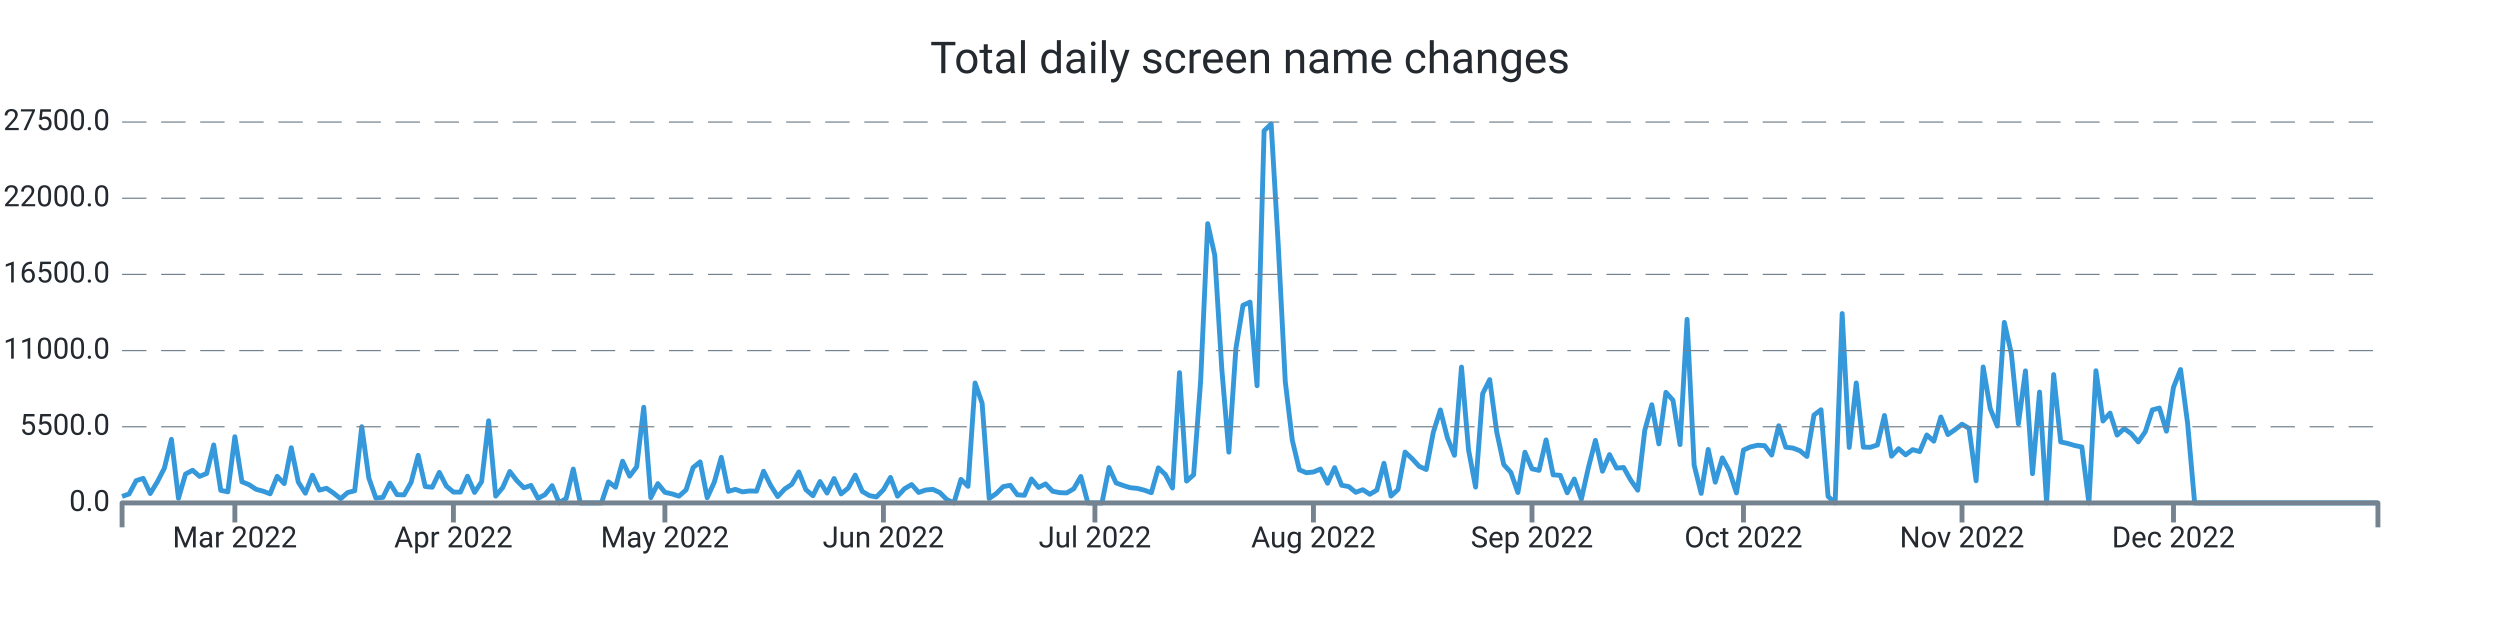
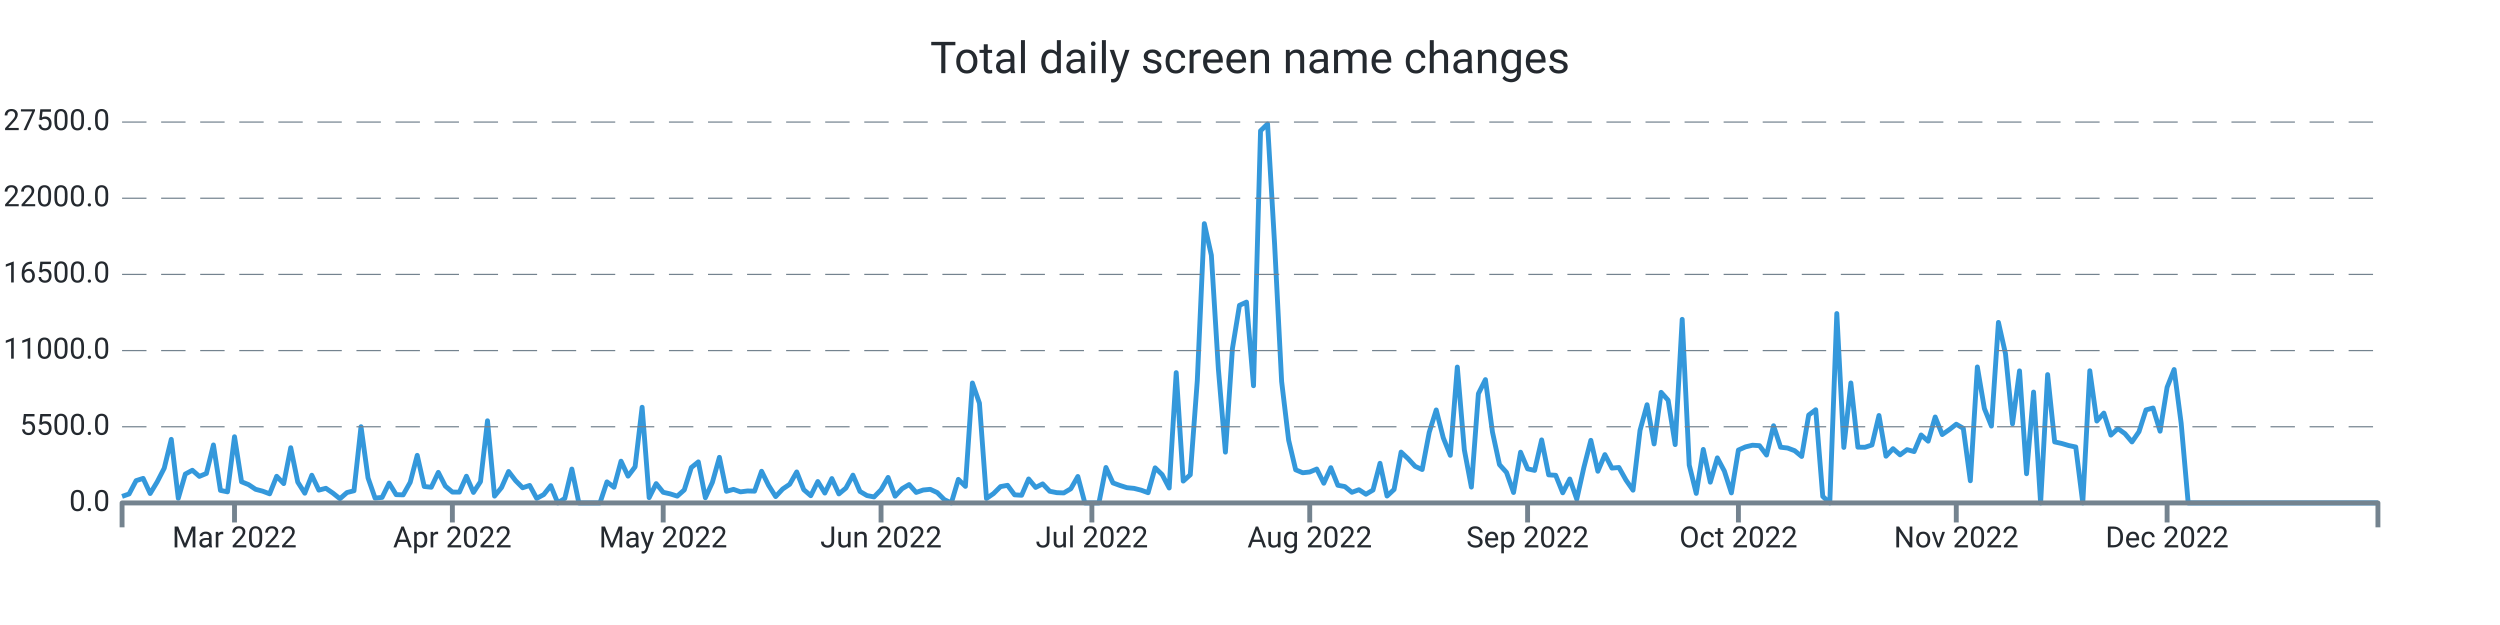
<svg xmlns="http://www.w3.org/2000/svg" width="1024.0" height="256.0" viewBox="0 0 1024.0 256.0" preserveAspectRatio="xMidYMid meet">
-   <path stroke="#3498db" stroke-linejoin="round" d="M 50.0 203.339 L 50 203.339L 52.888 202.33L 55.775 196.867L 58.663 195.948L 61.55 202.143L 64.438 197.355L 67.325 191.761L 70.213 179.962L 73.1 204.094L 75.987 194.172L 78.875 192.618L 81.763 195.125L 84.65 193.928L 87.537 182.248L 90.425 200.866L 93.312 201.456L 96.2 178.89L 99.088 197.338L 101.975 198.501L 104.862 200.418L 107.75 201.184L 110.638 202.267L 113.525 195.091L 116.412 198.081L 119.3 183.389L 122.188 197.474L 125.075 202.018L 127.963 194.66L 130.85 200.753L 133.738 200.004L 136.625 201.972L 139.512 204.275L 142.4 201.745L 145.287 201.014L 148.175 174.783L 151.062 195.761L 153.95 204.003L 156.838 203.731L 159.725 197.877L 162.613 202.608L 165.5 202.693L 168.387 197.559L 171.275 186.514L 174.162 199.266L 177.05 199.573L 179.938 193.48L 182.825 199.108L 185.713 201.547L 188.6 201.57L 191.488 195.069L 194.375 201.7L 197.262 197.287L 200.15 172.355L 203.037 203.209L 205.925 199.675L 208.812 193.129L 211.7 196.89L 214.588 199.788L 217.475 198.83L 220.363 204.134L 223.25 202.579L 226.137 198.926L 229.025 206L 231.912 204.128L 234.8 192.125L 237.688 206L 240.575 206L 243.463 206L 246.35 206L 249.238 197.372L 252.125 199.578L 255.012 188.902L 257.9 195.029L 260.788 191.206L 263.675 166.813L 266.562 203.839L 269.45 198.092L 272.337 201.643L 275.225 202.296L 278.113 203.22L 281 200.668L 283.887 191.512L 286.775 189.186L 289.663 203.867L 292.55 197.565L 295.438 187.325L 298.325 201.235L 301.212 200.446L 304.1 201.462L 306.988 201.099L 309.875 201.178L 312.762 193.026L 315.65 198.807L 318.538 203.391L 321.425 200.305L 324.312 198.359L 327.2 193.31L 330.087 200.566L 332.975 203.039L 335.863 197.23L 338.75 201.955L 341.637 196.016L 344.525 202.307L 347.413 199.913L 350.3 194.621L 353.188 201.292L 356.075 202.988L 358.962 203.544L 361.85 200.605L 364.738 195.562L 367.625 203.243L 370.512 200.157L 373.4 198.467L 376.288 201.7L 379.175 200.707L 382.062 200.429L 384.95 201.768L 387.837 204.644L 390.725 206L 393.613 196.356L 396.5 199.215L 399.387 156.874L 402.275 165.151L 405.163 204.173L 408.05 202.177L 410.938 199.312L 413.825 198.784L 416.712 202.676L 419.6 202.857L 422.488 196.186L 425.375 199.647L 428.262 198.206L 431.15 201.218L 434.038 201.791L 436.925 201.904L 439.812 200.197L 442.7 195.171L 445.587 206L 448.475 206L 451.363 206L 454.25 191.483L 457.137 197.797L 460.025 198.852L 462.913 199.76L 465.8 200.038L 468.688 200.764L 471.575 201.808L 474.462 191.631L 477.35 194.411L 480.238 199.885L 483.125 152.631L 486.012 197.048L 488.9 194.473L 491.788 155.904L 494.675 91.609L 497.562 104.538L 500.45 151.179L 503.337 185.198L 506.225 142.766L 509.113 125.067L 512 123.745L 514.888 157.997L 517.775 53.568L 520.663 50.789L 523.55 100.022L 526.438 156.245L 529.325 180.32L 532.212 192.437L 535.1 193.639L 537.987 193.333L 540.875 192.113L 543.763 197.933L 546.65 191.563L 549.538 198.767L 552.425 199.301L 555.312 201.649L 558.2 200.588L 561.087 202.438L 563.975 200.73L 566.862 189.77L 569.75 203.175L 572.638 200.486L 575.525 185.181L 578.413 187.887L 581.3 191.018L 584.188 192.317L 587.075 177.097L 589.962 167.913L 592.85 179.31L 595.737 186.497L 598.625 150.345L 601.513 184.273L 604.4 199.51L 607.288 161.248L 610.175 155.49L 613.062 176.961L 615.95 190.309L 618.837 193.509L 621.725 201.728L 624.612 185.226L 627.5 192.034L 630.388 192.669L 633.275 180.183L 636.163 194.501L 639.05 194.683L 641.938 201.853L 644.825 196.203L 647.712 204.491L 650.6 191.557L 653.487 180.365L 656.375 193.026L 659.263 186.208L 662.15 191.727L 665.038 191.483L 667.925 196.634L 670.812 200.781L 673.7 176.269L 676.587 165.78L 679.475 181.829L 682.362 160.698L 685.25 163.931L 688.138 182.106L 691.025 130.808L 693.913 190.496L 696.8 202.091L 699.688 184.092L 702.575 197.502L 705.462 187.541L 708.35 192.953L 711.237 201.887L 714.125 184.336L 717.013 183.048L 719.9 182.367L 722.788 182.543L 725.675 186.389L 728.562 174.386L 731.45 183.179L 734.337 183.513L 737.225 184.602L 740.112 186.968L 743 170.001L 745.888 167.834L 748.775 203.322L 751.663 206L 754.55 128.431L 757.438 183.264L 760.325 156.869L 763.212 183.156L 766.1 183.201L 768.987 182.26L 771.875 170.188L 774.763 186.866L 777.65 183.774L 780.538 186.299L 783.425 184.171L 786.312 184.966L 789.2 178.17L 792.087 180.705L 794.975 170.801L 797.862 177.994L 800.75 175.991L 803.638 173.756L 806.525 175.458L 809.413 196.918L 812.3 150.305L 815.188 167.34L 818.075 174.522L 820.962 132.056L 823.85 144.831L 826.737 173.609L 829.625 151.911L 832.513 194.036L 835.4 160.595L 838.288 206L 841.175 153.437L 844.062 181.012L 846.95 181.641L 849.837 182.492L 852.725 183.088L 855.612 206L 858.5 151.865L 861.388 172.457L 864.275 169.207L 867.163 178.221L 870.05 175.543L 872.938 177.614L 875.825 181.017L 878.712 176.808L 881.6 167.896L 884.487 167.125L 887.375 176.621L 890.263 158.633L 893.15 151.36L 896.038 173.353L 898.925 206L 901.812 206L 904.7 206L 907.587 206L 910.475 206L 913.362 206L 916.25 206L 919.138 206L 922.025 206L 924.913 206L 927.8 206L 930.688 206L 933.575 206L 936.462 206L 939.35 206L 942.237 206L 945.125 206L 948.013 206L 950.9 206L 953.788 206L 956.675 206L 959.562 206L 962.45 206L 965.337 206L 968.225 206L 971.112 206L 974 206" stroke-width="2.0" fill="none" />
+   <path stroke="#3498db" stroke-linejoin="round" d="M 50.0 203.339 L 50 203.339L 52.879 202.33L 55.757 196.867L 58.636 195.948L 61.514 202.143L 64.393 197.355L 67.271 191.761L 70.15 179.962L 73.028 204.094L 75.907 194.172L 78.785 192.618L 81.664 195.125L 84.542 193.928L 87.421 182.248L 90.299 200.866L 93.178 201.456L 96.056 178.89L 98.935 197.338L 101.813 198.501L 104.692 200.418L 107.57 201.184L 110.449 202.267L 113.327 195.091L 116.206 198.081L 119.084 183.389L 121.963 197.474L 124.841 202.018L 127.72 194.66L 130.598 200.753L 133.477 200.004L 136.355 201.972L 139.234 204.275L 142.112 201.745L 144.991 201.014L 147.869 174.783L 150.748 195.761L 153.626 204.003L 156.505 203.731L 159.383 197.877L 162.262 202.608L 165.14 202.693L 168.019 197.559L 170.897 186.514L 173.776 199.266L 176.654 199.573L 179.533 193.48L 182.411 199.108L 185.29 201.547L 188.168 201.57L 191.047 195.069L 193.925 201.7L 196.804 197.287L 199.682 172.355L 202.561 203.209L 205.439 199.675L 208.318 193.129L 211.196 196.89L 214.075 199.788L 216.953 198.83L 219.832 204.134L 222.71 202.579L 225.589 198.926L 228.467 206L 231.346 204.128L 234.224 192.125L 237.103 206L 239.981 206L 242.86 206L 245.738 206L 248.617 197.372L 251.495 199.578L 254.374 188.902L 257.252 195.029L 260.131 191.206L 263.009 166.813L 265.888 203.839L 268.766 198.092L 271.645 201.643L 274.523 202.296L 277.402 203.22L 280.28 200.668L 283.159 191.512L 286.037 189.186L 288.916 203.867L 291.794 197.565L 294.673 187.325L 297.551 201.235L 300.43 200.446L 303.308 201.462L 306.187 201.099L 309.065 201.178L 311.944 193.026L 314.822 198.807L 317.701 203.391L 320.579 200.305L 323.458 198.359L 326.336 193.31L 329.215 200.566L 332.093 203.039L 334.972 197.23L 337.85 201.955L 340.729 196.016L 343.607 202.307L 346.486 199.913L 349.364 194.621L 352.243 201.292L 355.121 202.988L 358 203.544L 360.879 200.605L 363.757 195.562L 366.636 203.243L 369.514 200.157L 372.393 198.467L 375.271 201.7L 378.15 200.707L 381.028 200.429L 383.907 201.768L 386.785 204.644L 389.664 206L 392.542 196.356L 395.421 199.215L 398.299 156.874L 401.178 165.151L 404.056 204.173L 406.935 202.177L 409.813 199.312L 412.692 198.784L 415.57 202.676L 418.449 202.857L 421.327 196.186L 424.206 199.647L 427.084 198.206L 429.963 201.218L 432.841 201.791L 435.72 201.904L 438.598 200.197L 441.477 195.171L 444.355 206L 447.234 206L 450.112 206L 452.991 191.483L 455.869 197.797L 458.748 198.852L 461.626 199.76L 464.505 200.038L 467.383 200.764L 470.262 201.808L 473.14 191.631L 476.019 194.411L 478.897 199.885L 481.776 152.631L 484.654 197.048L 487.533 194.473L 490.411 155.904L 493.29 91.609L 496.168 104.538L 499.047 151.179L 501.925 185.198L 504.804 142.766L 507.682 125.067L 510.561 123.745L 513.439 157.997L 516.318 53.568L 519.196 50.789L 522.075 100.022L 524.953 156.245L 527.832 180.32L 530.71 192.437L 533.589 193.639L 536.467 193.333L 539.346 192.113L 542.224 197.933L 545.103 191.563L 547.981 198.767L 550.86 199.301L 553.738 201.649L 556.617 200.588L 559.495 202.438L 562.374 200.73L 565.252 189.77L 568.131 203.175L 571.009 200.486L 573.888 185.181L 576.766 187.887L 579.645 191.018L 582.523 192.317L 585.402 177.097L 588.28 167.913L 591.159 179.31L 594.037 186.497L 596.916 150.345L 599.794 184.273L 602.673 199.51L 605.551 161.248L 608.43 155.49L 611.308 176.961L 614.187 190.309L 617.065 193.509L 619.944 201.728L 622.822 185.226L 625.701 192.034L 628.579 192.669L 631.458 180.183L 634.336 194.501L 637.215 194.683L 640.093 201.853L 642.972 196.203L 645.85 204.491L 648.729 191.557L 651.607 180.365L 654.486 193.026L 657.364 186.208L 660.243 191.727L 663.121 191.483L 666 196.634L 668.879 200.781L 671.757 176.269L 674.636 165.78L 677.514 181.829L 680.393 160.698L 683.271 163.931L 686.15 182.106L 689.028 130.808L 691.907 190.496L 694.785 202.091L 697.664 184.092L 700.542 197.502L 703.421 187.541L 706.299 192.953L 709.178 201.887L 712.056 184.336L 714.935 183.048L 717.813 182.367L 720.692 182.543L 723.57 186.389L 726.449 174.386L 729.327 183.179L 732.206 183.513L 735.084 184.602L 737.963 186.968L 740.841 170.001L 743.72 167.834L 746.598 203.322L 749.477 206L 752.355 128.431L 755.234 183.264L 758.112 156.869L 760.991 183.156L 763.869 183.201L 766.748 182.26L 769.626 170.188L 772.505 186.866L 775.383 183.774L 778.262 186.299L 781.14 184.171L 784.019 184.966L 786.897 178.17L 789.776 180.705L 792.654 170.801L 795.533 177.994L 798.411 175.991L 801.29 173.756L 804.168 175.458L 807.047 196.918L 809.925 150.305L 812.804 167.34L 815.682 174.522L 818.561 132.056L 821.439 144.831L 824.318 173.609L 827.196 151.911L 830.075 194.036L 832.953 160.595L 835.832 206L 838.71 153.437L 841.589 181.012L 844.467 181.641L 847.346 182.492L 850.224 183.088L 853.103 206L 855.981 151.865L 858.86 172.457L 861.738 169.207L 864.617 178.221L 867.495 175.543L 870.374 177.614L 873.252 181.017L 876.131 176.808L 879.009 167.896L 881.888 167.125L 884.766 176.621L 887.645 158.633L 890.523 151.36L 893.402 173.353L 896.28 206L 899.159 206L 902.037 206L 904.916 206L 907.794 206L 910.673 206L 913.551 206L 916.43 206L 919.308 206L 922.187 206L 925.065 206L 927.944 206L 930.822 206L 933.701 206L 936.579 206L 939.458 206L 942.336 206L 945.215 206L 948.093 206L 950.972 206L 953.85 206L 956.729 206L 959.607 206L 962.486 206L 965.364 206L 968.243 206L 971.121 206L 974 206" stroke-width="2.0" fill="none" />
  <text x="45.0" font-family="-apple-system, system-ui, BlinkMacSystemFont, Roboto" y="50.0" dominant-baseline="middle" text-anchor="end" font-size="12" fill="#24292f">27500.0</text>
  <path stroke="#74838f" stroke-dasharray="10 6" stroke-width="0.5" d="M 50.0 50.0 L 974.0 50.0" />
  <text x="45.0" font-family="-apple-system, system-ui, BlinkMacSystemFont, Roboto" y="81.2" dominant-baseline="middle" text-anchor="end" font-size="12" fill="#24292f">22000.0</text>
  <path stroke="#74838f" stroke-dasharray="10 6" stroke-width="0.5" d="M 50.0 81.2 L 974.0 81.2" />
  <text x="45.0" font-family="-apple-system, system-ui, BlinkMacSystemFont, Roboto" y="112.4" dominant-baseline="middle" text-anchor="end" font-size="12" fill="#24292f">16500.0</text>
  <path stroke="#74838f" stroke-dasharray="10 6" stroke-width="0.5" d="M 50.0 112.4 L 974.0 112.4" />
  <text x="45.0" font-family="-apple-system, system-ui, BlinkMacSystemFont, Roboto" y="143.6" dominant-baseline="middle" text-anchor="end" font-size="12" fill="#24292f">11000.0</text>
  <path stroke="#74838f" stroke-dasharray="10 6" stroke-width="0.5" d="M 50.0 143.6 L 974.0 143.6" />
  <text x="45.0" font-family="-apple-system, system-ui, BlinkMacSystemFont, Roboto" y="174.8" dominant-baseline="middle" text-anchor="end" font-size="12" fill="#24292f">5500.0</text>
  <path stroke="#74838f" stroke-dasharray="10 6" stroke-width="0.5" d="M 50.0 174.8 L 974.0 174.8" />
  <text x="45.0" font-family="-apple-system, system-ui, BlinkMacSystemFont, Roboto" y="206.0" dominant-baseline="middle" text-anchor="end" font-size="12" fill="#24292f">0.0</text>
-   <path stroke="#74838f" stroke-width="2.0" d="M 96.2 206.0 L 96.2 214.0" />
-   <text x="96.2" font-family="-apple-system, system-ui, BlinkMacSystemFont, Roboto" y="216.0" dominant-baseline="hanging" text-anchor="middle" font-size="12" fill="#24292f">Mar 2022</text>
-   <path stroke="#74838f" stroke-width="2.0" d="M 185.713 206.0 L 185.713 214.0" />
-   <text x="185.713" font-family="-apple-system, system-ui, BlinkMacSystemFont, Roboto" y="216.0" dominant-baseline="hanging" text-anchor="middle" font-size="12" fill="#24292f">Apr 2022</text>
-   <path stroke="#74838f" stroke-width="2.0" d="M 272.337 206.0 L 272.337 214.0" />
-   <text x="272.337" font-family="-apple-system, system-ui, BlinkMacSystemFont, Roboto" y="216.0" dominant-baseline="hanging" text-anchor="middle" font-size="12" fill="#24292f">May 2022</text>
-   <path stroke="#74838f" stroke-width="2.0" d="M 361.85 206.0 L 361.85 214.0" />
-   <text x="361.85" font-family="-apple-system, system-ui, BlinkMacSystemFont, Roboto" y="216.0" dominant-baseline="hanging" text-anchor="middle" font-size="12" fill="#24292f">Jun 2022</text>
-   <path stroke="#74838f" stroke-width="2.0" d="M 448.475 206.0 L 448.475 214.0" />
-   <text x="448.475" font-family="-apple-system, system-ui, BlinkMacSystemFont, Roboto" y="216.0" dominant-baseline="hanging" text-anchor="middle" font-size="12" fill="#24292f">Jul 2022</text>
-   <path stroke="#74838f" stroke-width="2.0" d="M 537.987 206.0 L 537.987 214.0" />
-   <text x="537.987" font-family="-apple-system, system-ui, BlinkMacSystemFont, Roboto" y="216.0" dominant-baseline="hanging" text-anchor="middle" font-size="12" fill="#24292f">Aug 2022</text>
-   <path stroke="#74838f" stroke-width="2.0" d="M 627.5 206.0 L 627.5 214.0" />
-   <text x="627.5" font-family="-apple-system, system-ui, BlinkMacSystemFont, Roboto" y="216.0" dominant-baseline="hanging" text-anchor="middle" font-size="12" fill="#24292f">Sep 2022</text>
-   <path stroke="#74838f" stroke-width="2.0" d="M 714.125 206.0 L 714.125 214.0" />
-   <text x="714.125" font-family="-apple-system, system-ui, BlinkMacSystemFont, Roboto" y="216.0" dominant-baseline="hanging" text-anchor="middle" font-size="12" fill="#24292f">Oct 2022</text>
-   <path stroke="#74838f" stroke-width="2.0" d="M 803.638 206.0 L 803.638 214.0" />
-   <text x="803.638" font-family="-apple-system, system-ui, BlinkMacSystemFont, Roboto" y="216.0" dominant-baseline="hanging" text-anchor="middle" font-size="12" fill="#24292f">Nov 2022</text>
-   <path stroke="#74838f" stroke-width="2.0" d="M 890.263 206.0 L 890.263 214.0" />
-   <text x="890.263" font-family="-apple-system, system-ui, BlinkMacSystemFont, Roboto" y="216.0" dominant-baseline="hanging" text-anchor="middle" font-size="12" fill="#24292f">Dec 2022</text>
+   <path stroke="#74838f" stroke-width="2.0" d="M 96.056 206.0 L 96.056 214.0" />
+   <text x="96.056" font-family="-apple-system, system-ui, BlinkMacSystemFont, Roboto" y="216.0" dominant-baseline="hanging" text-anchor="middle" font-size="12" fill="#24292f">Mar 2022</text>
+   <path stroke="#74838f" stroke-width="2.0" d="M 185.29 206.0 L 185.29 214.0" />
+   <text x="185.29" font-family="-apple-system, system-ui, BlinkMacSystemFont, Roboto" y="216.0" dominant-baseline="hanging" text-anchor="middle" font-size="12" fill="#24292f">Apr 2022</text>
+   <path stroke="#74838f" stroke-width="2.0" d="M 271.645 206.0 L 271.645 214.0" />
+   <text x="271.645" font-family="-apple-system, system-ui, BlinkMacSystemFont, Roboto" y="216.0" dominant-baseline="hanging" text-anchor="middle" font-size="12" fill="#24292f">May 2022</text>
+   <path stroke="#74838f" stroke-width="2.0" d="M 360.879 206.0 L 360.879 214.0" />
+   <text x="360.879" font-family="-apple-system, system-ui, BlinkMacSystemFont, Roboto" y="216.0" dominant-baseline="hanging" text-anchor="middle" font-size="12" fill="#24292f">Jun 2022</text>
+   <path stroke="#74838f" stroke-width="2.0" d="M 447.234 206.0 L 447.234 214.0" />
+   <text x="447.234" font-family="-apple-system, system-ui, BlinkMacSystemFont, Roboto" y="216.0" dominant-baseline="hanging" text-anchor="middle" font-size="12" fill="#24292f">Jul 2022</text>
+   <path stroke="#74838f" stroke-width="2.0" d="M 536.467 206.0 L 536.467 214.0" />
+   <text x="536.467" font-family="-apple-system, system-ui, BlinkMacSystemFont, Roboto" y="216.0" dominant-baseline="hanging" text-anchor="middle" font-size="12" fill="#24292f">Aug 2022</text>
+   <path stroke="#74838f" stroke-width="2.0" d="M 625.701 206.0 L 625.701 214.0" />
+   <text x="625.701" font-family="-apple-system, system-ui, BlinkMacSystemFont, Roboto" y="216.0" dominant-baseline="hanging" text-anchor="middle" font-size="12" fill="#24292f">Sep 2022</text>
+   <path stroke="#74838f" stroke-width="2.0" d="M 712.056 206.0 L 712.056 214.0" />
+   <text x="712.056" font-family="-apple-system, system-ui, BlinkMacSystemFont, Roboto" y="216.0" dominant-baseline="hanging" text-anchor="middle" font-size="12" fill="#24292f">Oct 2022</text>
+   <path stroke="#74838f" stroke-width="2.0" d="M 801.29 206.0 L 801.29 214.0" />
+   <text x="801.29" font-family="-apple-system, system-ui, BlinkMacSystemFont, Roboto" y="216.0" dominant-baseline="hanging" text-anchor="middle" font-size="12" fill="#24292f">Nov 2022</text>
+   <path stroke="#74838f" stroke-width="2.0" d="M 887.645 206.0 L 887.645 214.0" />
+   <text x="887.645" font-family="-apple-system, system-ui, BlinkMacSystemFont, Roboto" y="216.0" dominant-baseline="hanging" text-anchor="middle" font-size="12" fill="#24292f">Dec 2022</text>
  <path stroke="#74838f" stroke-linejoin="round" stroke-width="2.0" d="M 50.0 216.0 L 50.0 206.0 L 974.0 206.0 L 974.0 216.0" fill="none" />
  <text x="512.0" y="25.0" font-family="-apple-system, system-ui, BlinkMacSystemFont, Roboto" dominant-baseline="middle" text-anchor="middle" font-size="18" fill="#24292f">Total daily screen name changes</text>
</svg>
